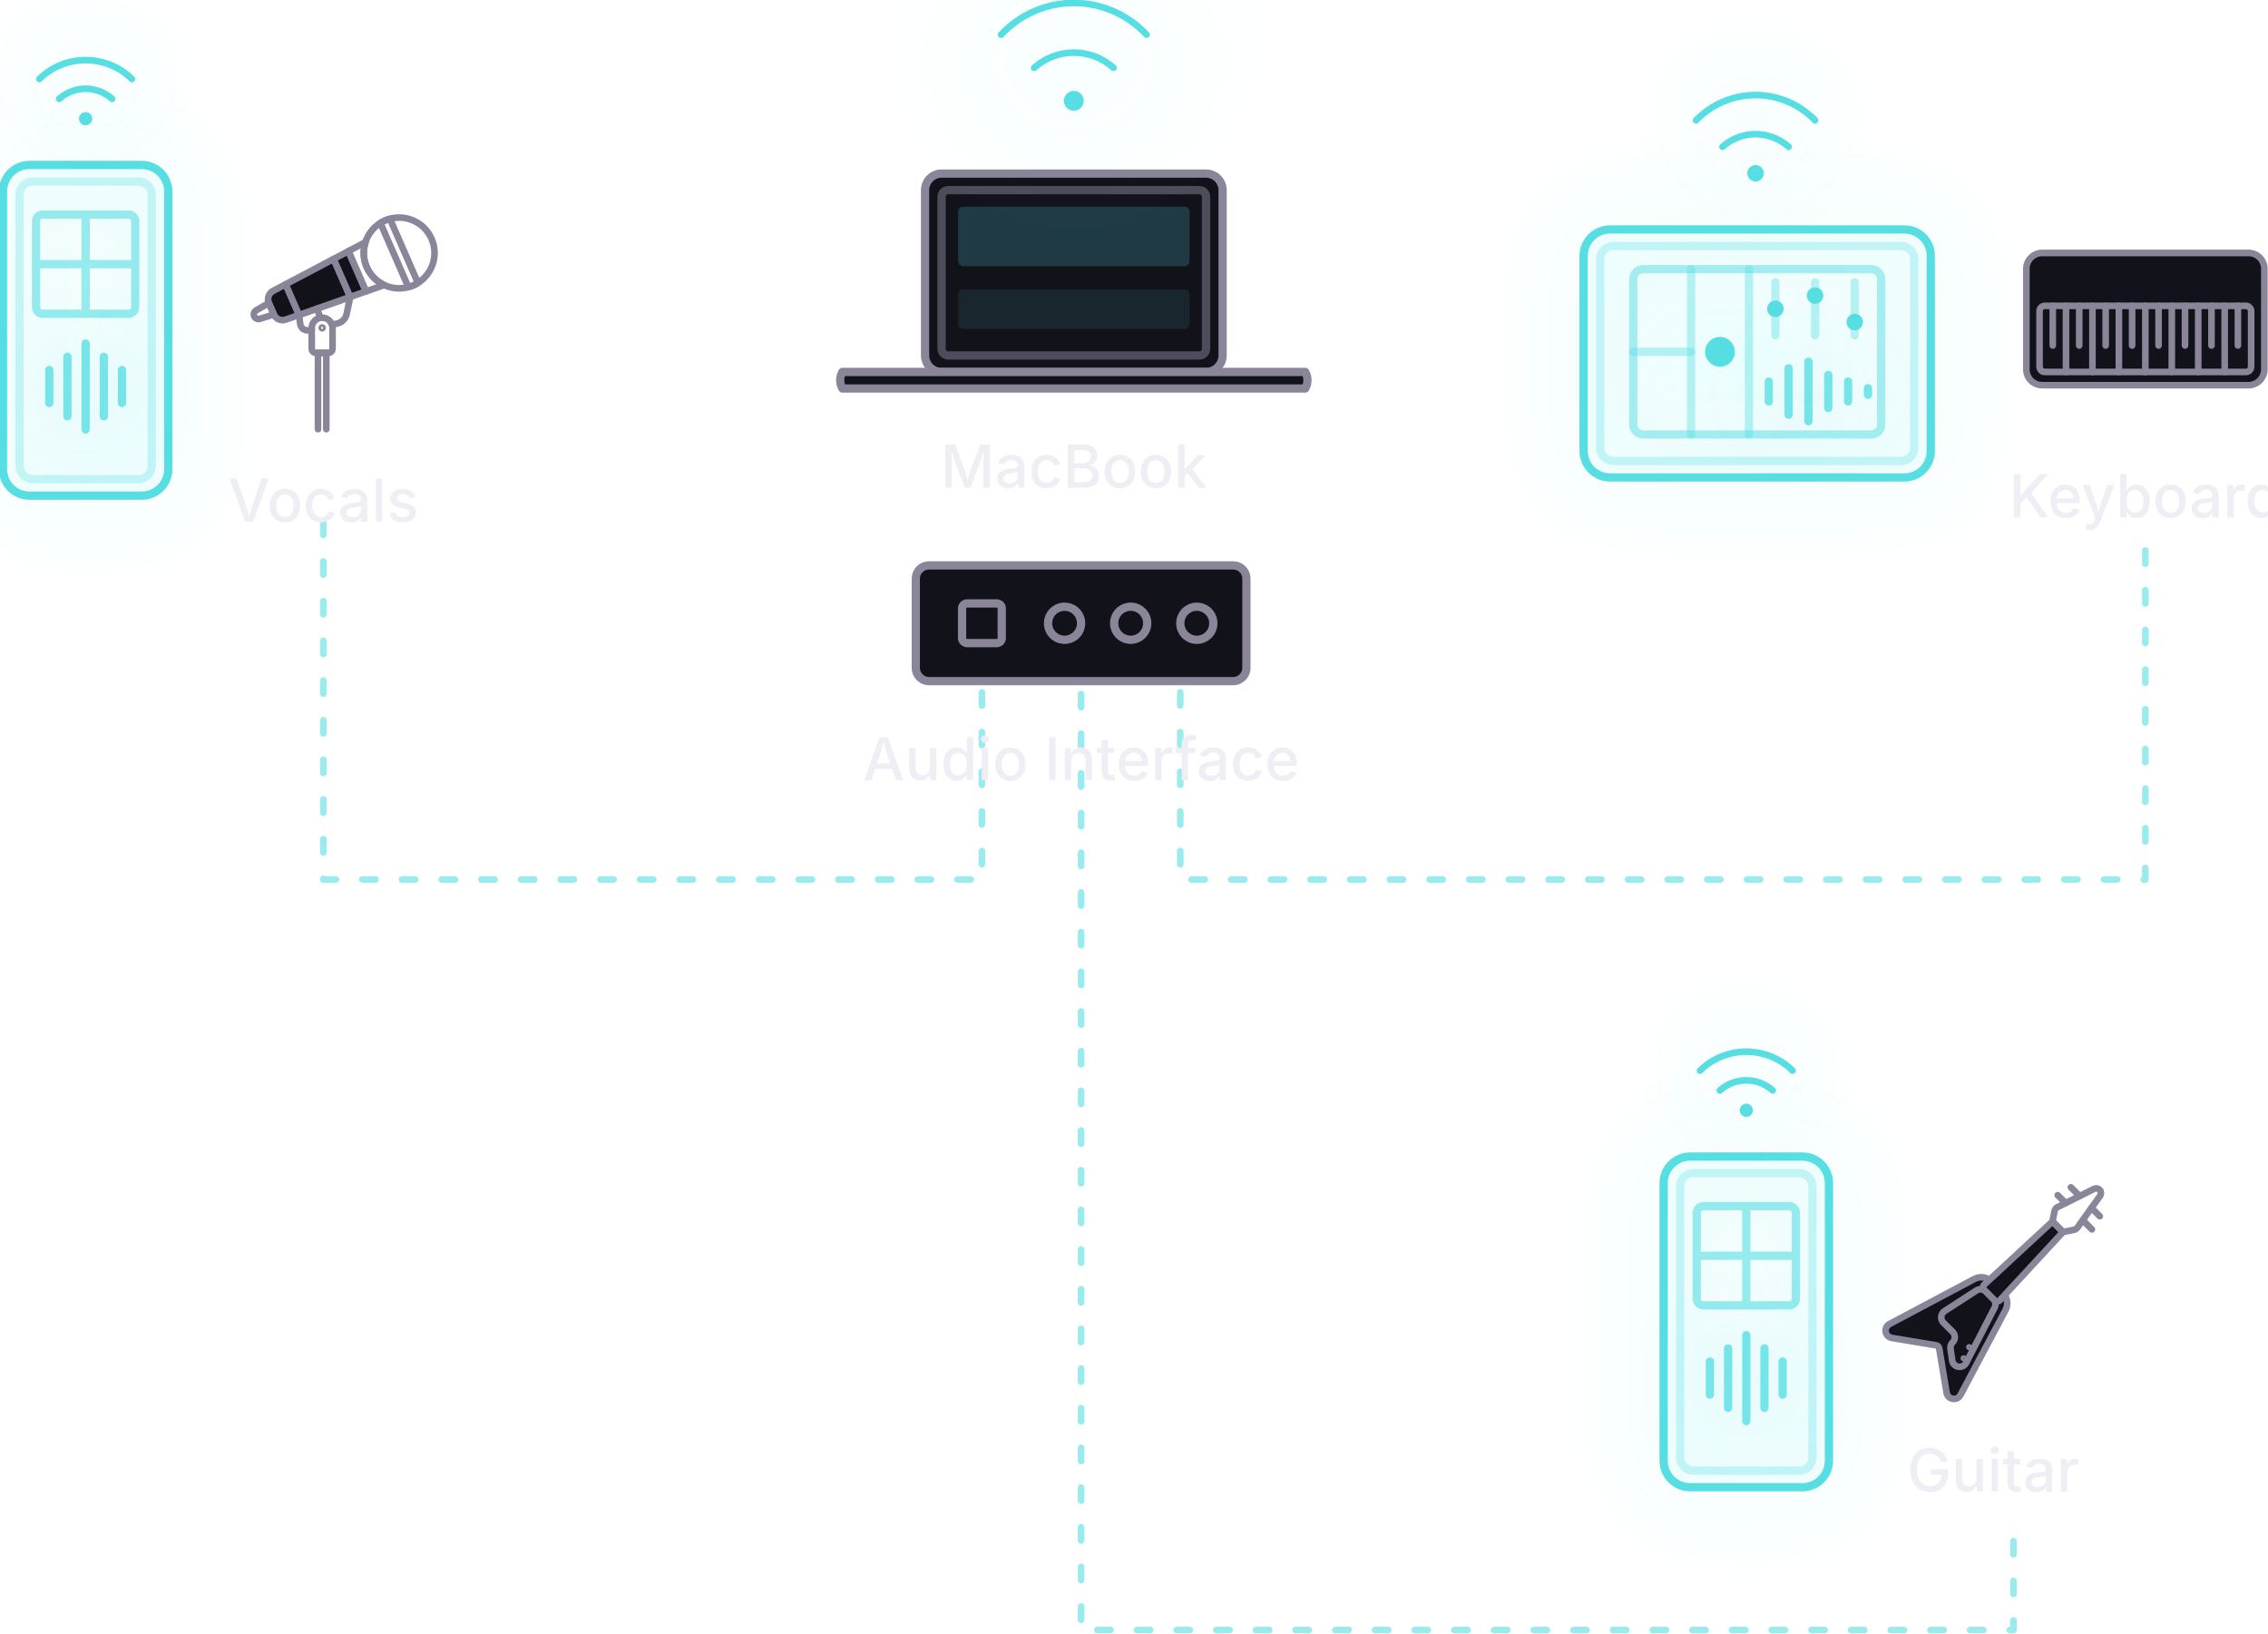
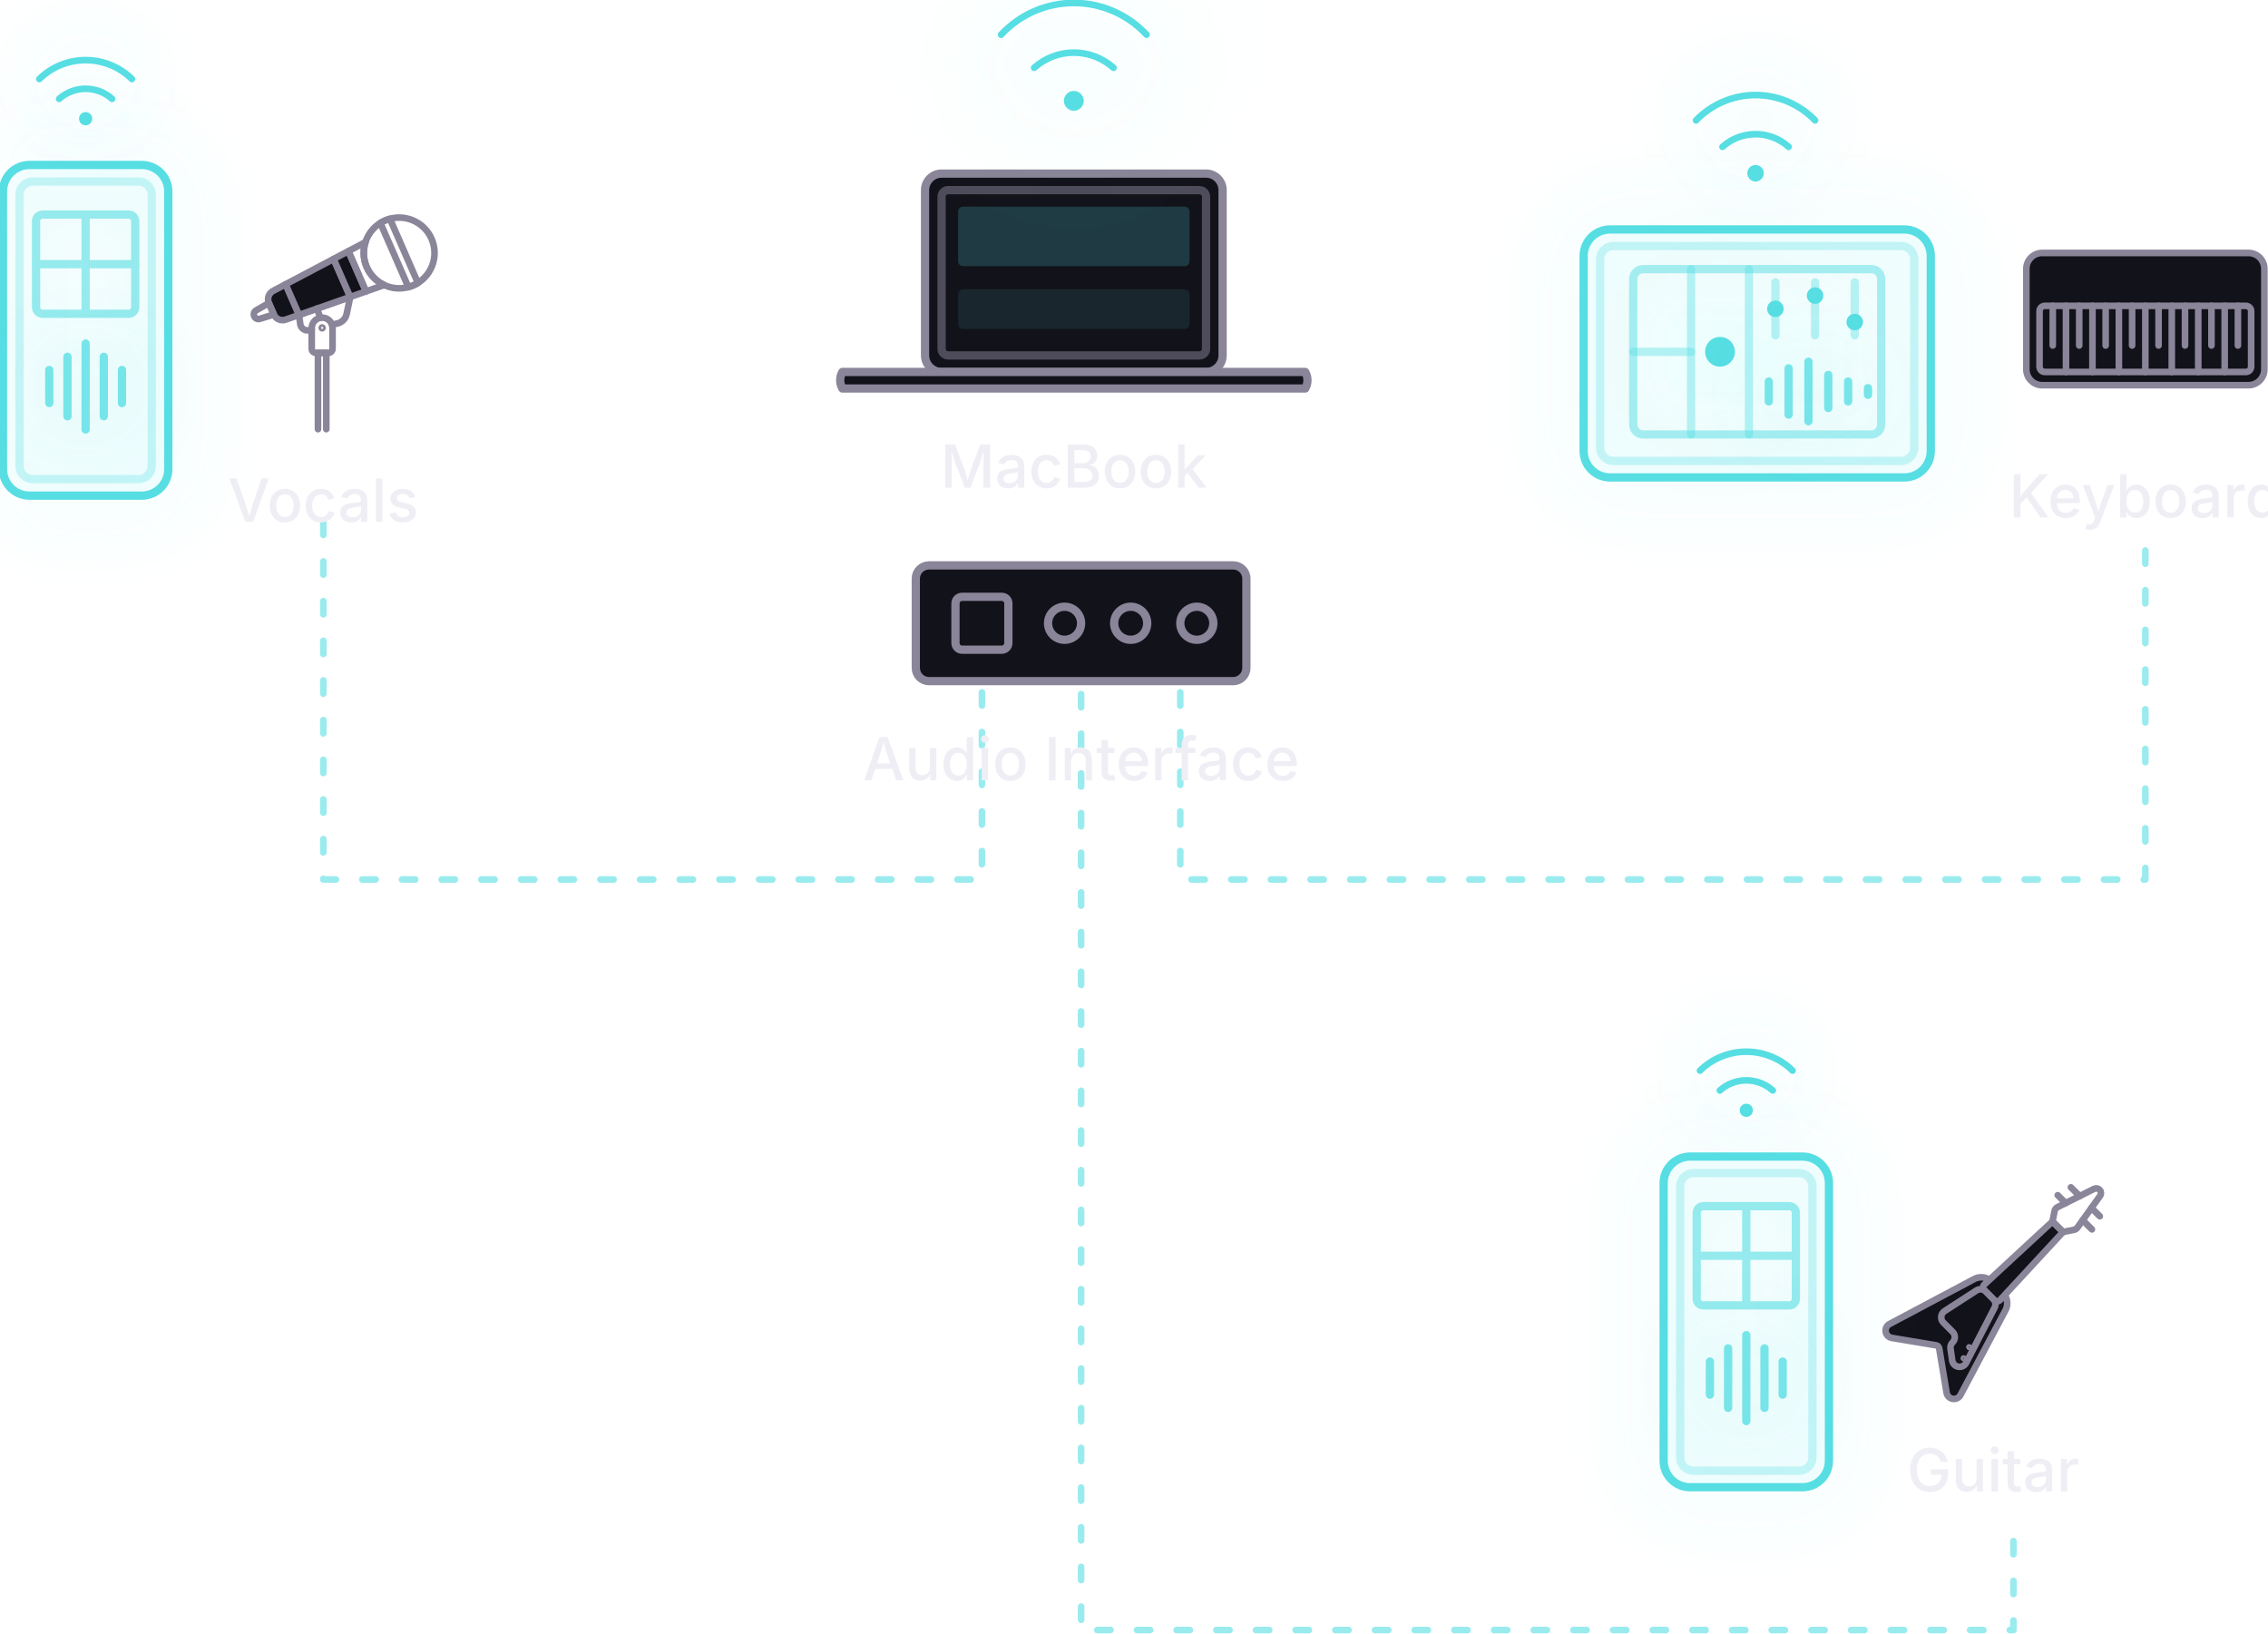
<svg xmlns="http://www.w3.org/2000/svg" viewBox="153 219 686 494" width="100%" height="100%">
  <defs>
    <style>
            .device { stroke: #8a8599; stroke-width: 2.5; fill: none; stroke-linecap: round; stroke-linejoin: round; }
            .device-fill { fill: #8a8599; }
            .device-bg { fill: #12121a; }
            .accent { stroke: #57DEE3; stroke-width: 2.5; fill: none; stroke-linecap: round; stroke-linejoin: round; }
            .accent-fill { fill: #57DEE3; }
            .accent-bg { fill: rgba(87, 222, 227, 0.05); }
            .cable { stroke: #5a5570; stroke-width: 2; fill: none; stroke-dasharray: 6 8; stroke-linecap: round; stroke-linejoin: round; }
            .wifi { stroke: #57DEE3; stroke-width: 2; stroke-linecap: round; stroke-linejoin: round; fill: none; }
            .glow { filter: drop-shadow(0 0 12px rgba(87, 222, 227, 0.4)); }
            .glow-strong { filter: drop-shadow(0 0 20px rgba(87, 222, 227, 0.8)); }
            .text { font-family: 'Outfit', -apple-system, sans-serif; fill: #f0eef5; font-size: 18px; text-anchor: middle; font-weight: 500; }
            .text-sm { font-family: 'Outfit', -apple-system, sans-serif; fill: #8a8599; font-size: 14px; text-anchor: middle; }
        </style>
  </defs>
  <path d="M 250.8 376.8 L 250.8 485 L 450 485 L 450 425" class="wifi" stroke-dasharray="4 8" opacity="0.6" />
  <path d="M 801.9 385.5 L 801.9 485 L 510 485 L 510 425" class="wifi" stroke-dasharray="4 8" opacity="0.6" />
  <path d="M 762 685.1 L 762 712 L 480 712 L 480 425" class="wifi" stroke-dasharray="4 8" opacity="0.6" />
  <g transform="translate(407.8, 271.5)">
    <rect x="25" y="0" width="90" height="60" rx="5" class="device device-bg" />
    <path d="M 0 65 L 140 65 A 5 5 0 0 0 140 60 L 0 60 A 5 5 0 0 0 0 65 Z" class="device device-bg" />
    <rect x="30" y="5" width="80" height="50" rx="2" class="device" stroke-width="1.5" opacity="0.5" />
    <rect x="35" y="10" width="70" height="18" rx="1.5" fill="#57DEE3" opacity="0.2" />
    <rect x="35" y="35" width="70" height="12" rx="1.5" fill="#57DEE3" opacity="0.1" />
    <text x="70" y="95" class="text">MacBook</text>
    <g transform="translate(70, -20)" class="glow-strong">
      <path d="M -12 -12 A 18 18 0 0 1 12 -12" class="wifi" />
      <path d="M -22 -22 A 30 30 0 0 1 22 -22" class="wifi" />
      <circle cx="0" cy="-2" r="3" class="accent-fill" />
    </g>
  </g>
  <g transform="translate(430, 390)">
    <rect x="0" y="0" width="100" height="35" rx="4" class="device device-bg" />
-     <rect x="14" y="11.5" width="12" height="12" rx="1.5" class="device" />
+     <rect x="12" y="9.5" width="16" height="16" rx="2" class="device" />
    <circle cx="45" cy="17.5" r="5" class="device" />
    <circle cx="65" cy="17.5" r="5" class="device" />
    <circle cx="85" cy="17.5" r="5" class="device" />
    <text x="50" y="65" class="text">Audio Interface</text>
  </g>
  <g transform="translate(217.1, 276.8)">
    <g transform="scale(0.8)">
      <path d="m45.419 50.517 2.04 -0.486a4.651 4.651 0 0 0 3.474 -3.567l1.356 -6.454 -19.354 6.8 0.464 3.462a2.743 2.743 0 0 0 3.355 2.3l0.982 -0.234" class="device" />
      <path d="m27.874 35.228 -4.741 2.5a3.574 3.574 0 0 0 -1.606 4.591l1.89 4.326a3.574 3.574 0 0 0 4.46 1.942l5.058 -1.776Z" class="device device-bg" />
      <path d="m32.935 46.813 19.354 -6.803 -6.272 -14.36 -18.143 9.578 5.061 11.585z" class="device device-bg" />
      <path d="m46.017 25.65 6.272 14.36 5.955 -2.093 -6.645 -15.213 -5.582 2.946z" class="device device-bg" />
      <path d="M83.043 18.026a13.376 13.376 0 1 1 -17.612 -6.9 13.377 13.377 0 0 1 17.612 6.9Z" class="device" />
      <path d="M16.716 45.091a1.758 1.758 0 0 0 1.4 3.2l5.3 -1.647 -1.89 -4.326Z" class="device" />
      <path d="M45.605 51.709a3.935 3.935 0 0 0 -7.869 0v7.869a1.574 1.574 0 0 0 1.574 1.574h4.721a1.574 1.574 0 0 0 1.574 -1.574Z" class="device" />
      <path d="m40.097 90 0 -28.848 3.147 0 0 28.848" class="device" />
      <path d="m39.733 44.423 1.249 3.413" class="device" />
      <path d="M77.885 34.72 67.291 10.466a13.466 13.466 0 0 0 -1.86 0.656 13.317 13.317 0 0 0 -1.745 0.919L74.279 36.3a13.539 13.539 0 0 0 3.606 -1.575Z" class="device" />
      <path d="M58.045 19.3a13.379 13.379 0 0 0 7.078 16.2l-6.879 2.417L51.6 22.7Z" class="device" />
      <path d="M41.671 51.306a0.4 0.4 0 1 1 -0.4 0.4 0.4 0.4 0 0 1 0.4 -0.4m0 -1a1.4 1.4 0 1 0 1.4 1.4 1.4 1.4 0 0 0 -1.4 -1.4Z" class="device-fill" stroke="none" />
    </g>
    <text x="33.7" y="100" class="text">Vocals</text>
  </g>
  <g transform="translate(153.9, 268.9)">
    <rect x="0" y="0" width="50" height="100" rx="8" class="accent accent-bg glow" />
    <rect x="5" y="5" width="40" height="90" rx="4" class="accent" stroke-width="1.5" opacity="0.3" />
    <g opacity="0.6">
      <rect x="10" y="15" width="30" height="30" rx="2" class="accent" stroke-width="1" fill="none" />
      <line x1="10" y1="30" x2="40" y2="30" class="accent" stroke-width="1" />
      <line x1="25" y1="15" x2="25" y2="45" class="accent" stroke-width="1" />
    </g>
    <g class="glow" opacity="0.8">
      <line x1="14" y1="62" x2="14" y2="72" class="accent" stroke-width="2" stroke-linecap="round" />
      <line x1="19.5" y1="58" x2="19.5" y2="76" class="accent" stroke-width="2" stroke-linecap="round" />
      <line x1="25" y1="54" x2="25" y2="80" class="accent" stroke-width="2" stroke-linecap="round" />
      <line x1="30.5" y1="58" x2="30.5" y2="76" class="accent" stroke-width="2" stroke-linecap="round" />
      <line x1="36" y1="62" x2="36" y2="72" class="accent" stroke-width="2" stroke-linecap="round" />
    </g>
    <g transform="translate(25, -12)" class="glow">
      <path d="M -8 -8 A 12 12 0 0 1 8 -8" class="wifi" />
      <path d="M -14 -14 A 20 20 0 0 1 14 -14" class="wifi" />
      <circle cx="0" cy="-2" r="2" class="accent-fill" />
    </g>
  </g>
  <g transform="translate(761.9, 275.5)">
    <g transform="scale(0.8)">
      <rect x="5" y="25" width="90" height="50" rx="6" class="device device-bg" />
      <rect x="10" y="45" width="80" height="25" rx="2" class="device" fill="none" />
      <line x1="20" y1="45" x2="20" y2="70" class="device" />
      <line x1="30" y1="45" x2="30" y2="70" class="device" />
      <line x1="40" y1="45" x2="40" y2="70" class="device" />
      <line x1="50" y1="45" x2="50" y2="70" class="device" />
      <line x1="60" y1="45" x2="60" y2="70" class="device" />
      <line x1="70" y1="45" x2="70" y2="70" class="device" />
      <line x1="80" y1="45" x2="80" y2="70" class="device" />
      <line x1="15" y1="45" x2="15" y2="60" class="device" stroke-width="4" />
      <line x1="25" y1="45" x2="25" y2="60" class="device" stroke-width="4" />
      <line x1="35" y1="45" x2="35" y2="60" class="device" stroke-width="4" />
      <line x1="45" y1="45" x2="45" y2="60" class="device" stroke-width="4" />
      <line x1="55" y1="45" x2="55" y2="60" class="device" stroke-width="4" />
      <line x1="65" y1="45" x2="65" y2="60" class="device" stroke-width="4" />
      <line x1="75" y1="45" x2="75" y2="60" class="device" stroke-width="4" />
      <line x1="85" y1="45" x2="85" y2="60" class="device" stroke-width="4" />
    </g>
    <text x="40" y="100" class="text">Keyboard</text>
  </g>
  <g transform="translate(632, 288.4)">
    <g transform="scale(1)">
      <rect x="0" y="0" width="105" height="75" rx="8" class="accent accent-bg glow" />
      <rect x="5" y="5" width="95" height="65" rx="4" class="accent" stroke-width="1.5" opacity="0.3" />
      <rect x="15" y="12" width="75" height="50" rx="3" class="accent" stroke-width="1.5" opacity="0.5" />
      <line x1="50" y1="12" x2="50" y2="62" class="accent" stroke-width="1" opacity="0.4" />
      <line x1="32.5" y1="12" x2="32.5" y2="62" class="accent" stroke-width="1" opacity="0.4" />
      <line x1="15" y1="37" x2="32.5" y2="37" class="accent" stroke-width="1" opacity="0.4" />
      <circle cx="41.25" cy="37" r="4.5" class="accent-fill glow-strong" />
      <line x1="58" y1="16" x2="58" y2="32" class="accent" stroke-width="1.5" opacity="0.4" />
      <circle cx="58" cy="24" r="2.5" class="accent-fill" />
      <line x1="70" y1="16" x2="70" y2="32" class="accent" stroke-width="1.5" opacity="0.4" />
      <circle cx="70" cy="20" r="2.5" class="accent-fill" />
      <line x1="82" y1="16" x2="82" y2="32" class="accent" stroke-width="1.5" opacity="0.4" />
      <circle cx="82" cy="28" r="2.5" class="accent-fill" />
      <g class="glow" opacity="0.8">
        <line x1="56" y1="46" x2="56" y2="52" class="accent" stroke-width="2" stroke-linecap="round" />
        <line x1="62" y1="42" x2="62" y2="56" class="accent" stroke-width="2" stroke-linecap="round" />
        <line x1="68" y1="40" x2="68" y2="58" class="accent" stroke-width="2" stroke-linecap="round" />
        <line x1="74" y1="44" x2="74" y2="54" class="accent" stroke-width="2" stroke-linecap="round" />
        <line x1="80" y1="46" x2="80" y2="52" class="accent" stroke-width="2" stroke-linecap="round" />
        <line x1="86" y1="48" x2="86" y2="50" class="accent" stroke-width="2" stroke-linecap="round" />
      </g>
      <g transform="translate(52, -15)" class="glow">
        <path d="M -10 -10 A 15 15 0 0 1 10 -10" class="wifi" />
        <path d="M -18 -18 A 25 25 0 0 1 18 -18" class="wifi" />
        <circle cx="0" cy="-2" r="2.5" class="accent-fill" />
      </g>
    </g>
  </g>
  <g transform="translate(715.9, 570.1)">
    <g transform="scale(0.8)">
      <path d="m87.128 17.782 3.146 3.146" class="device" />
      <path d="m79.346 10 3.312 3.311" class="device" />
      <path d="m83.817 22.418 3.477 3.477" class="device" />
      <path d="m74.379 12.98 2.98 2.981" class="device" />
      <path d="m29.674 63.646 5.96 5.961" class="device" />
      <path d="M42.092 63.15a2.108 2.108 0 0 1 -2.981 0l-2.98 -2.981a2.107 2.107 0 0 1 2.98 -2.98l2.981 2.98a2.108 2.108 0 0 1 0 2.981Z" class="device" />
      <path d="M47.059 58.182a2.107 2.107 0 0 1 -2.98 0L41.1 55.2a2.108 2.108 0 0 1 2.981 -2.98l2.98 2.98a2.107 2.107 0 0 1 -0.002 2.982Z" class="device" />
      <path d="M48.574 44.947a5.62 5.62 0 0 0 -6.015 -0.146L10.7 61.719a2.81 2.81 0 0 0 0.932 5.212l16.771 2.8a1.406 1.406 0 0 1 1.155 1.155l2.8 16.771a2.81 2.81 0 0 0 5.212 0.931l16.91 -31.866a5.622 5.622 0 0 0 -0.146 -6.015" class="device device-bg" />
      <path d="M34.641 64.64a2.811 2.811 0 0 1 0 3.974h0a2.81 2.81 0 0 0 -0.8 2.384l0.636 4.453a2.81 2.81 0 0 0 5.223 1.005l10.755 -20.878a2.811 2.811 0 0 0 -0.448 -3.389l-2.832 -2.832a2.81 2.81 0 0 0 -3.513 -0.372L31.6 56.791a2.811 2.811 0 0 0 -0.46 4.346Z" class="device" />
      <path d="M38.785 74.465a0.163 0.163 0 1 1 -0.164 0.163 0.163 0.163 0 0 1 0.164 -0.163m0 -1a1.163 1.163 0 1 0 1.163 1.163 1.163 1.163 0 0 0 -1.163 -1.163Z" class="device-fill" stroke="none" />
      <path d="M40.892 70.25a0.163 0.163 0 1 1 -0.163 0.163 0.164 0.164 0 0 1 0.163 -0.163m0 -1a1.163 1.163 0 1 0 1.164 1.163 1.163 1.163 0 0 0 -1.164 -1.163Z" class="device-fill" stroke="none" />
      <path d="M52.522 52.666a1.406 1.406 0 0 1 -2.012 0.026l-3.921 -3.921a1.4 1.4 0 0 1 0.026 -2.013l25.777 -23.843 3.974 3.974Z" class="device device-bg" />
      <path d="M90.385 13.222a1.792 1.792 0 0 0 -2.26 -2.644l-13.818 6.909a2.111 2.111 0 0 0 -1.124 1.471l-0.791 3.957 3.974 3.974 4.15 -0.83a2.11 2.11 0 0 0 1.3 -0.842Z" class="device" />
    </g>
    <text x="40" y="100" class="text">Guitar</text>
  </g>
  <g transform="translate(656.2, 568.8)">
    <rect x="0" y="0" width="50" height="100" rx="8" class="accent accent-bg glow" />
    <rect x="5" y="5" width="40" height="90" rx="4" class="accent" stroke-width="1.5" opacity="0.3" />
    <g opacity="0.6">
      <rect x="10" y="15" width="30" height="30" rx="2" class="accent" stroke-width="1" fill="none" />
      <line x1="10" y1="30" x2="40" y2="30" class="accent" stroke-width="1" />
      <line x1="25" y1="15" x2="25" y2="45" class="accent" stroke-width="1" />
    </g>
    <g class="glow" opacity="0.8">
      <line x1="14" y1="62" x2="14" y2="72" class="accent" stroke-width="2" stroke-linecap="round" />
      <line x1="19.5" y1="58" x2="19.5" y2="76" class="accent" stroke-width="2" stroke-linecap="round" />
      <line x1="25" y1="54" x2="25" y2="80" class="accent" stroke-width="2" stroke-linecap="round" />
      <line x1="30.5" y1="58" x2="30.5" y2="76" class="accent" stroke-width="2" stroke-linecap="round" />
      <line x1="36" y1="62" x2="36" y2="72" class="accent" stroke-width="2" stroke-linecap="round" />
    </g>
    <g transform="translate(25, -12)" class="glow">
      <path d="M -8 -8 A 12 12 0 0 1 8 -8" class="wifi" />
      <path d="M -14 -14 A 20 20 0 0 1 14 -14" class="wifi" />
      <circle cx="0" cy="-2" r="2" class="accent-fill" />
    </g>
  </g>
</svg>
